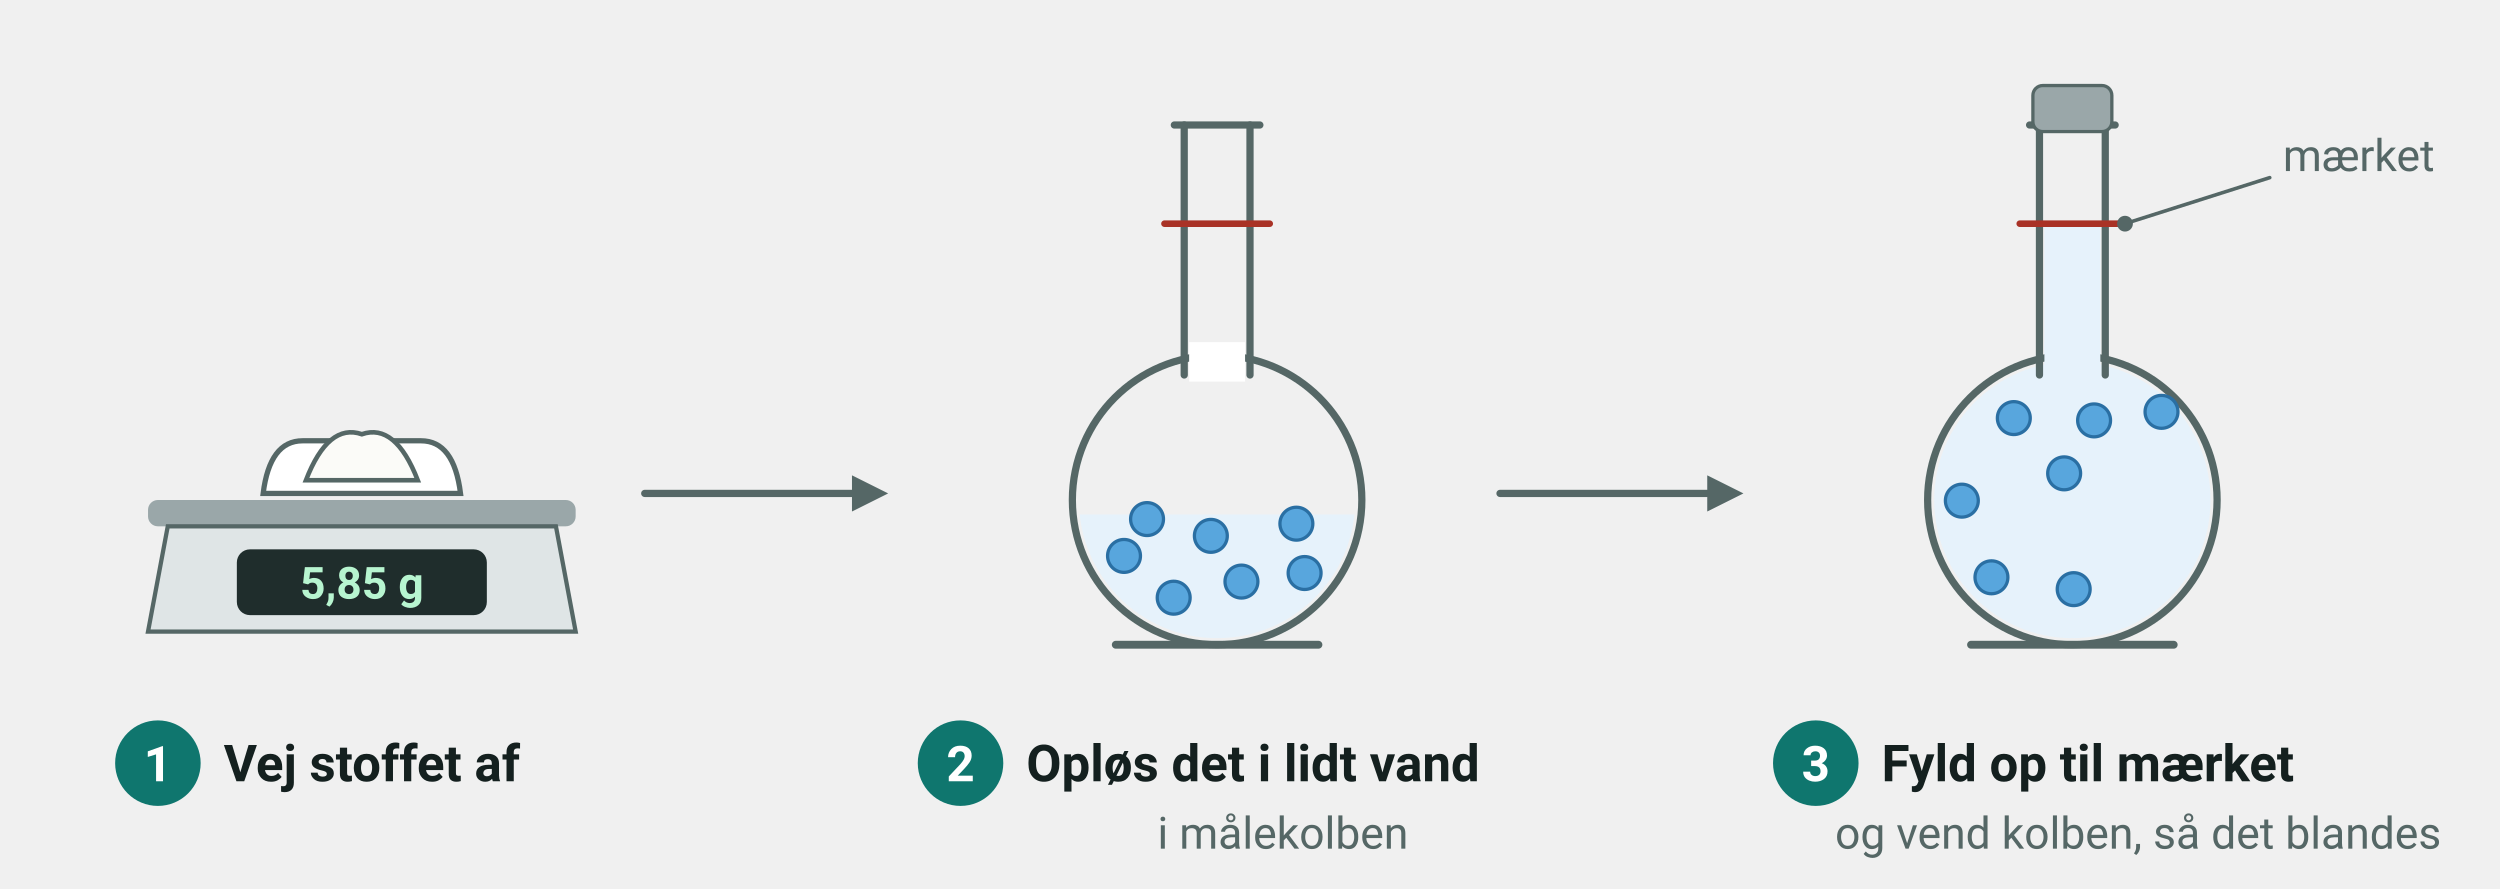
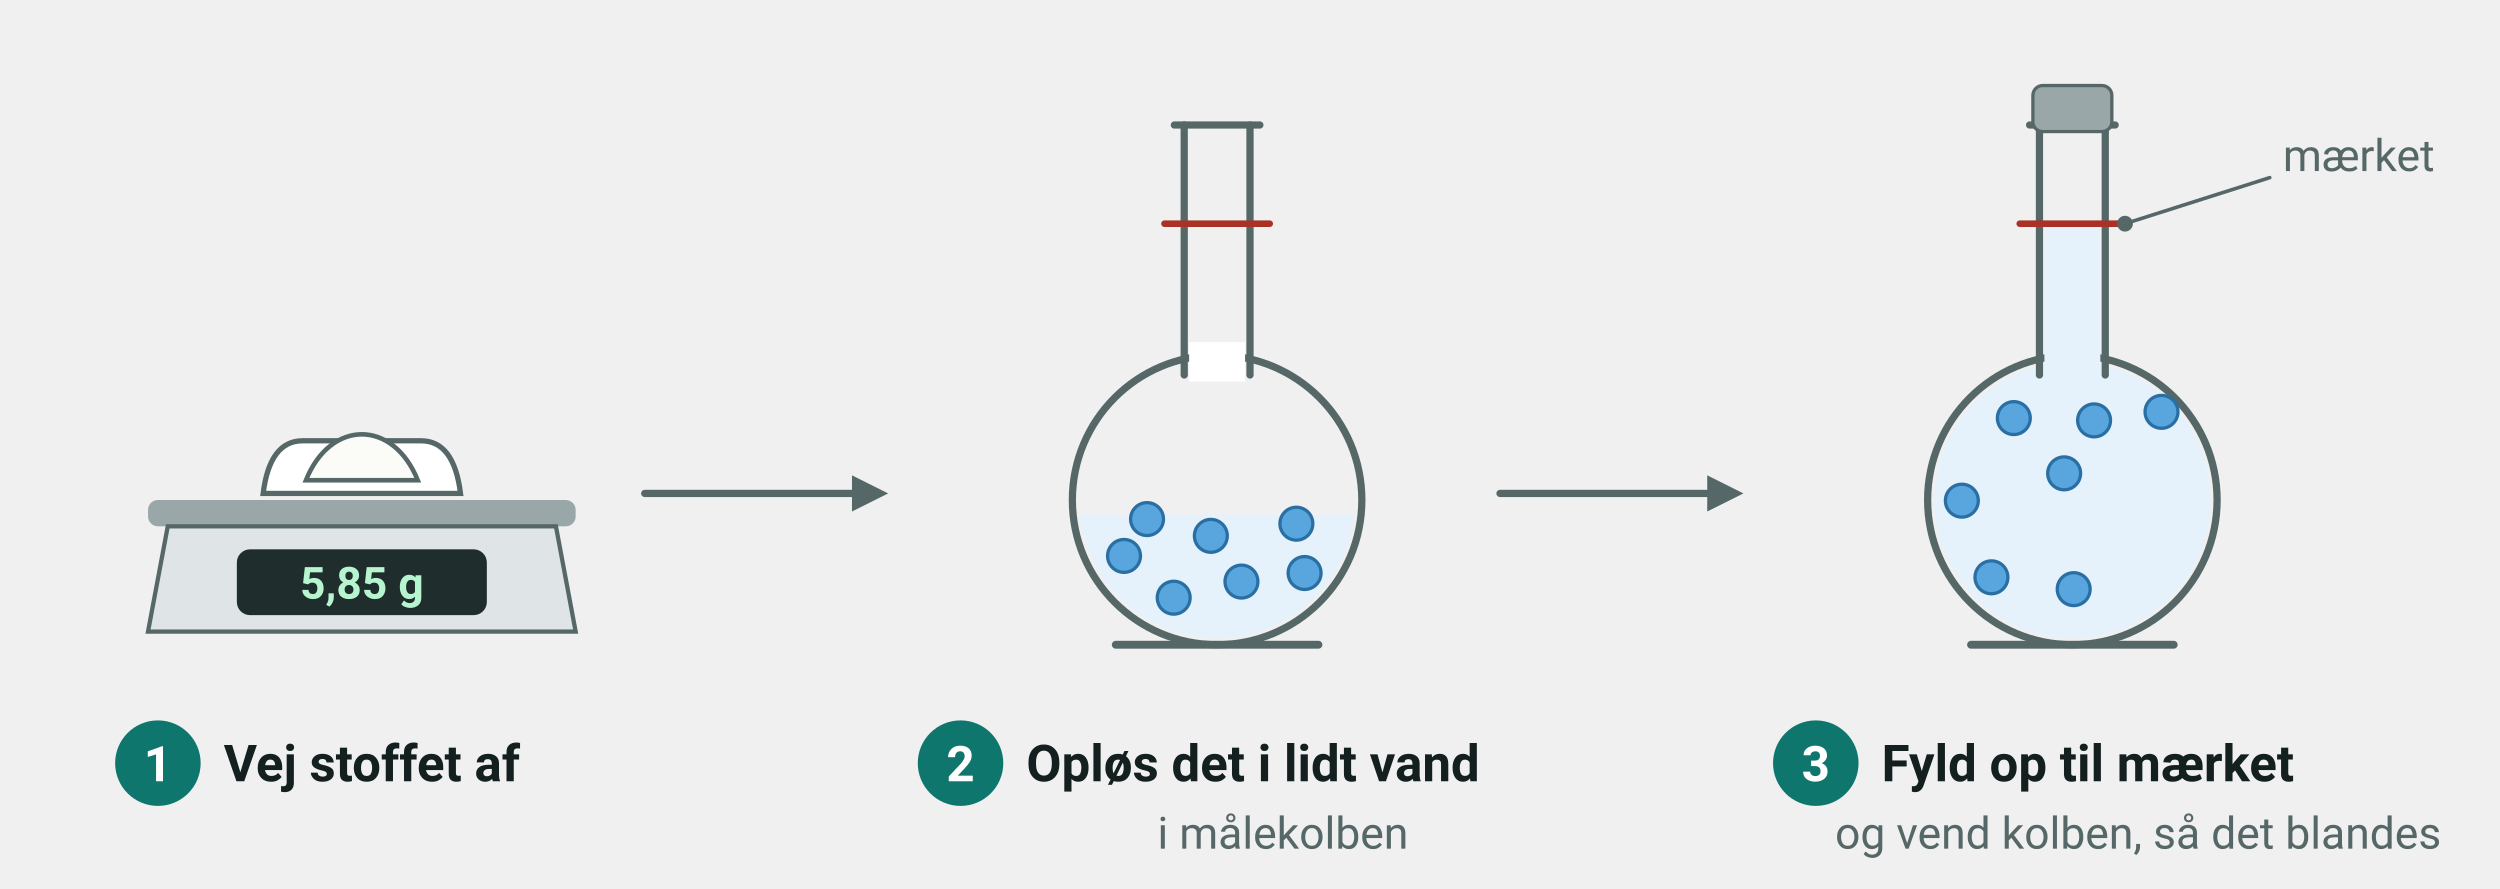
<svg xmlns="http://www.w3.org/2000/svg" viewBox="0 0 760 270" width="760" height="270" font-family="'Segoe UI', Roboto, 'Helvetica Neue', Arial, sans-serif" role="img" aria-label="Tre trin til at fremstille en opløsning: vej stoffet af, opløs det i lidt vand i en målekolbe, og fyld op til mærket">
  <rect x="45.0" y="152.0" width="130.0" height="8.0" rx="3" fill="#9aa7a9" />
  <path d="M 51.0,160 H 169.0 L 175.0,192 H 45.0 Z" fill="#dfe5e6" stroke="#556766" stroke-width="1.3" />
  <rect x="72.0" y="167.0" width="76.0" height="20.0" rx="4" fill="#1f2d2c" />
  <text x="110.0" y="182.0" font-size="13.5" text-anchor="middle" fill="#b7f5d0" font-weight="700">
    <tspan>5,85 g</tspan>
  </text>
  <path d="M 80,150 Q 82,134 92,134 H 128 Q 138,134 140,150 Z" fill="#ffffff" stroke="#556766" stroke-width="1.6" />
-   <path d="M 93.0,146 Q 99.8,128.5 110,132 Q 120.2,128.5 127.0,146 Z" fill="#fbfbf8" stroke="#556766" stroke-width="1.4" />
+   <path d="M 93.0,146 C 100.48,127.38 119.52,127.38 127.0,146 Z" fill="#fbfbf8" stroke="#556766" stroke-width="1.4" />
  <clipPath id="mk370">
    <circle cx="370" cy="152.0" r="42.0" />
  </clipPath>
  <rect x="326.0" y="156.4" width="88.0" height="39.6" fill="#e6f2fb" clip-path="url(#mk370)" />
  <circle cx="370.0" cy="152.0" r="44.0" fill="none" stroke="#556766" stroke-width="2.2" />
  <rect x="361.5" y="104.0" width="17.0" height="12" fill="#ffffff" />
  <line x1="360.0" y1="38.0" x2="360.0" y2="114.0" stroke="#556766" stroke-width="2.2" stroke-linecap="round" />
  <line x1="380.0" y1="38.0" x2="380.0" y2="114.0" stroke="#556766" stroke-width="2.2" stroke-linecap="round" />
  <line x1="357.0" y1="38.0" x2="383.0" y2="38.0" stroke="#556766" stroke-width="2.2" stroke-linecap="round" />
  <line x1="354.0" y1="68.0" x2="386.0" y2="68.0" stroke="#a93226" stroke-width="2" stroke-linecap="round" />
  <line x1="339.2" y1="196.0" x2="400.8" y2="196.0" stroke="#556766" stroke-width="2.4" stroke-linecap="round" />
  <circle cx="377.4" cy="176.8" r="5.0" fill="#58a6dd" stroke="#2a6fa3" stroke-width="1" />
  <circle cx="341.7" cy="169.0" r="5.0" fill="#58a6dd" stroke="#2a6fa3" stroke-width="1" />
  <circle cx="396.6" cy="174.2" r="5.0" fill="#58a6dd" stroke="#2a6fa3" stroke-width="1" />
  <circle cx="394.1" cy="159.2" r="5.0" fill="#58a6dd" stroke="#2a6fa3" stroke-width="1" />
  <circle cx="368.1" cy="162.9" r="5.0" fill="#58a6dd" stroke="#2a6fa3" stroke-width="1" />
  <circle cx="356.8" cy="181.7" r="5.0" fill="#58a6dd" stroke="#2a6fa3" stroke-width="1" />
  <circle cx="348.7" cy="157.8" r="5.0" fill="#58a6dd" stroke="#2a6fa3" stroke-width="1" />
  <clipPath id="mk630">
    <circle cx="630" cy="152.0" r="42.0" />
  </clipPath>
  <rect x="586.0" y="99.2" width="88.0" height="96.8" fill="#e6f2fb" clip-path="url(#mk630)" />
  <rect x="621.5" y="68.0" width="17.0" height="50.0" fill="#e6f2fb" />
  <circle cx="630.0" cy="152.0" r="44.0" fill="none" stroke="#556766" stroke-width="2.2" />
  <rect x="621.5" y="104.0" width="17.0" height="12" fill="#e6f2fb" />
  <line x1="620.0" y1="38.0" x2="620.0" y2="114.0" stroke="#556766" stroke-width="2.2" stroke-linecap="round" />
  <line x1="640.0" y1="38.0" x2="640.0" y2="114.0" stroke="#556766" stroke-width="2.2" stroke-linecap="round" />
  <line x1="617.0" y1="38.0" x2="643.0" y2="38.0" stroke="#556766" stroke-width="2.2" stroke-linecap="round" />
  <line x1="614.0" y1="68.0" x2="646.0" y2="68.0" stroke="#a93226" stroke-width="2" stroke-linecap="round" />
  <line x1="599.2" y1="196.0" x2="660.8" y2="196.0" stroke="#556766" stroke-width="2.4" stroke-linecap="round" />
  <rect x="618.0" y="26.0" width="24.0" height="14.0" rx="3" fill="#9aa7a9" stroke="#556766" stroke-width="1" />
  <circle cx="627.5" cy="143.9" r="5.0" fill="#58a6dd" stroke="#2a6fa3" stroke-width="1" />
  <circle cx="605.4" cy="175.5" r="5.0" fill="#58a6dd" stroke="#2a6fa3" stroke-width="1" />
  <circle cx="596.4" cy="152.2" r="5.0" fill="#58a6dd" stroke="#2a6fa3" stroke-width="1" />
  <circle cx="657.1" cy="125.2" r="5.0" fill="#58a6dd" stroke="#2a6fa3" stroke-width="1" />
  <circle cx="612.2" cy="127.1" r="5.0" fill="#58a6dd" stroke="#2a6fa3" stroke-width="1" />
  <circle cx="630.4" cy="179.1" r="5.0" fill="#58a6dd" stroke="#2a6fa3" stroke-width="1" />
  <circle cx="636.6" cy="127.8" r="5.0" fill="#58a6dd" stroke="#2a6fa3" stroke-width="1" />
  <line x1="646.0" y1="68.0" x2="690.0" y2="54.0" stroke="#556766" stroke-width="1.1" stroke-linecap="round" />
  <circle cx="646.0" cy="68.0" r="2.4" fill="#556766" />
  <text x="694.0" y="52.0" font-size="13.5" text-anchor="start" fill="#556766">
    <tspan>mærket</tspan>
  </text>
  <line x1="196.0" y1="150.0" x2="259.0" y2="150.0" stroke="#556766" stroke-width="2.2" stroke-linecap="round" />
  <polygon points="270.0,150.0 259.0,155.5 259.0,144.5" fill="#556766" />
  <line x1="456.0" y1="150.0" x2="519.0" y2="150.0" stroke="#556766" stroke-width="2.2" stroke-linecap="round" />
  <polygon points="530.0,150.0 519.0,155.5 519.0,144.5" fill="#556766" />
  <circle cx="48.0" cy="232.0" r="13.0" fill="#0f766e" />
  <text x="48.0" y="237.5" font-size="15" text-anchor="middle" fill="#ffffff" font-weight="700">
    <tspan>1</tspan>
  </text>
  <text x="68.0" y="237.5" font-size="15.5" text-anchor="start" fill="#14201f" font-weight="700">
    <tspan>Vej stoffet af</tspan>
  </text>
  <circle cx="292.0" cy="232.0" r="13.0" fill="#0f766e" />
  <text x="292.0" y="237.5" font-size="15" text-anchor="middle" fill="#ffffff" font-weight="700">
    <tspan>2</tspan>
  </text>
  <text x="312.0" y="237.5" font-size="15.5" text-anchor="start" fill="#14201f" font-weight="700">
    <tspan>Opløs det i lidt vand</tspan>
  </text>
  <circle cx="552.0" cy="232.0" r="13.0" fill="#0f766e" />
  <text x="552.0" y="237.5" font-size="15" text-anchor="middle" fill="#ffffff" font-weight="700">
    <tspan>3</tspan>
  </text>
  <text x="572.0" y="237.5" font-size="15.5" text-anchor="start" fill="#14201f" font-weight="700">
    <tspan>Fyld op til mærket</tspan>
  </text>
  <text x="650.0" y="258.0" font-size="13.5" text-anchor="middle" fill="#556766">
    <tspan>og vend kolben, så det blandes</tspan>
  </text>
  <text x="390.0" y="258.0" font-size="13.5" text-anchor="middle" fill="#556766">
    <tspan>i målekolben</tspan>
  </text>
</svg>
